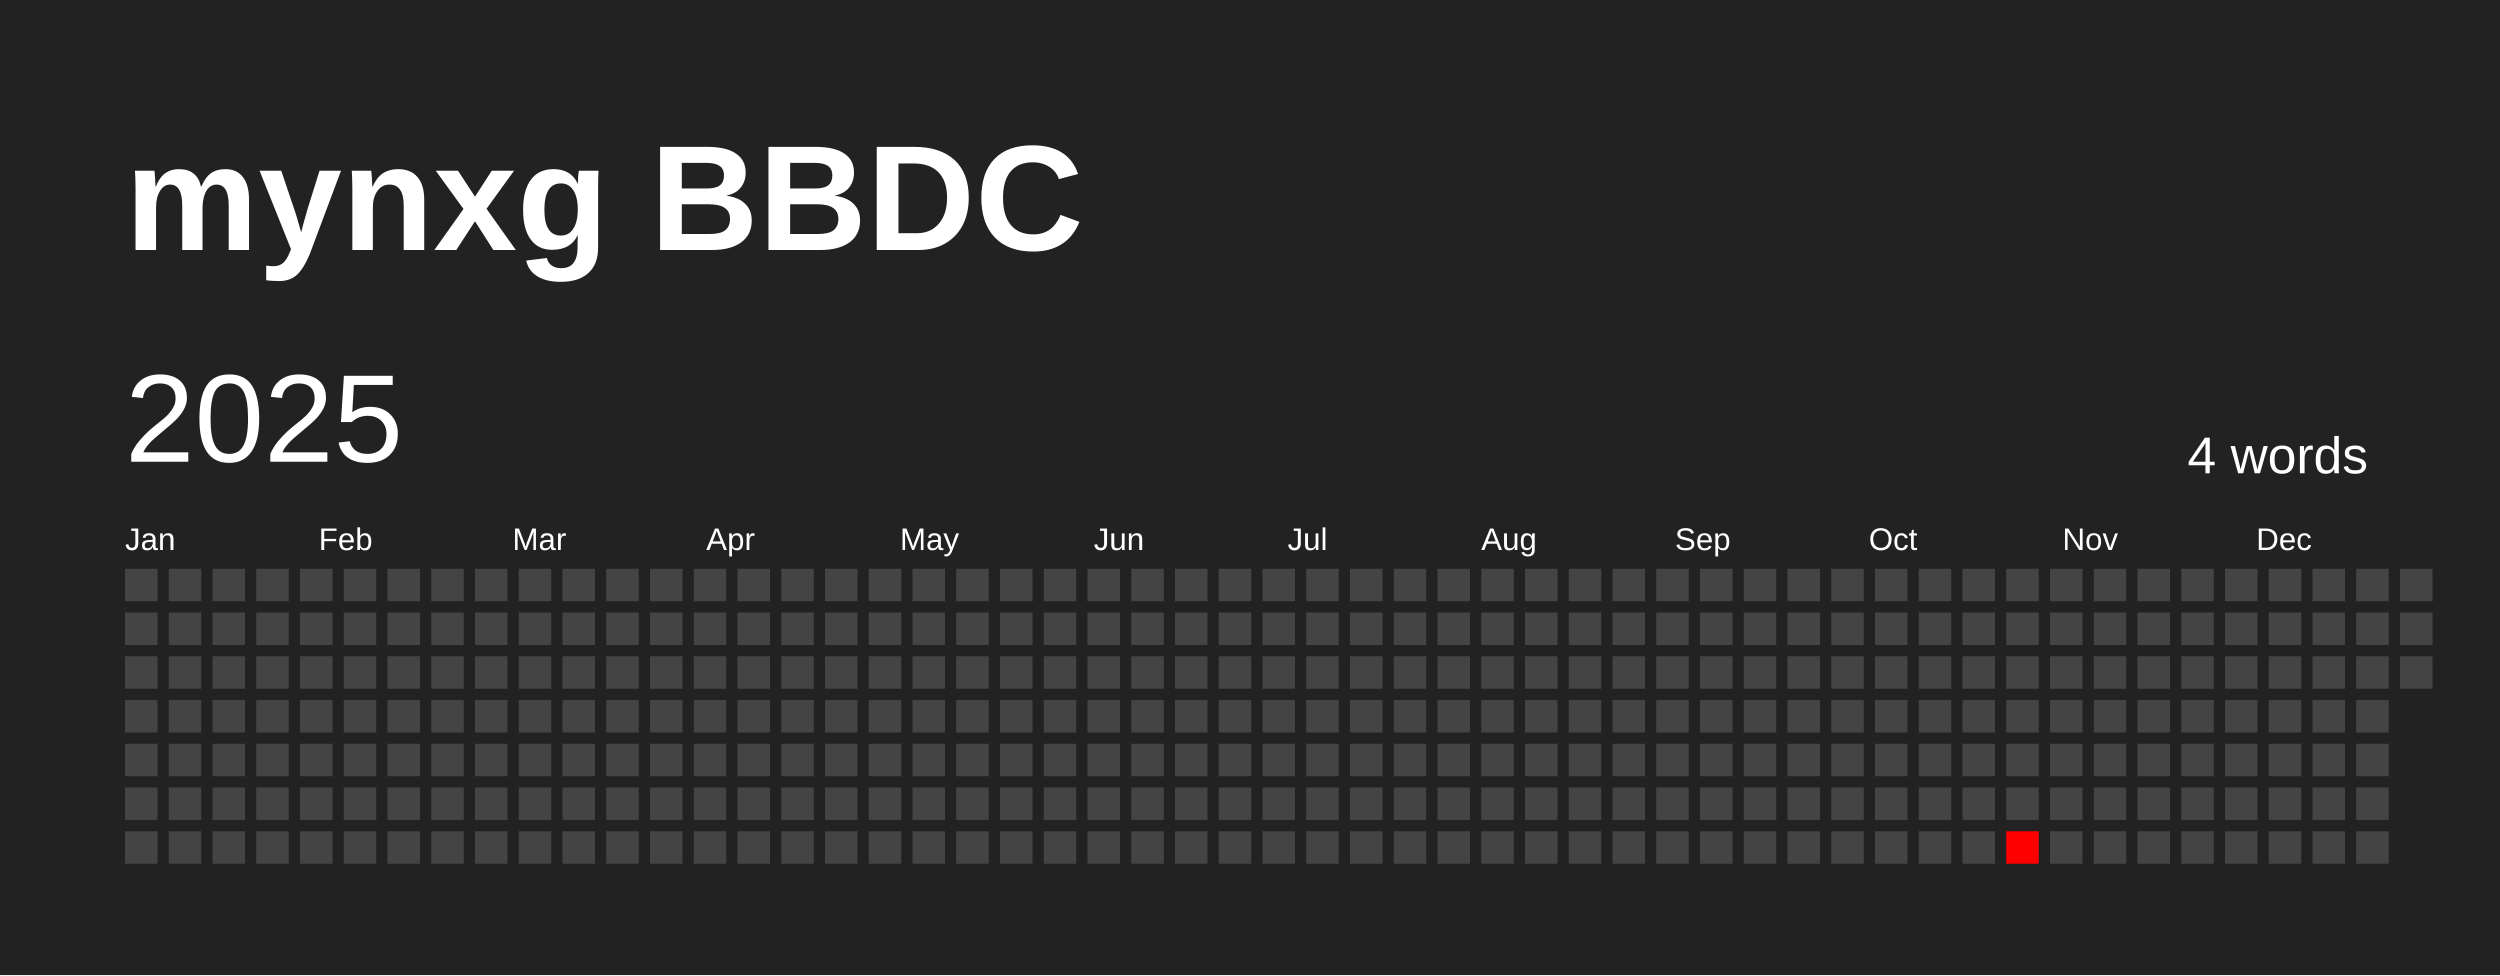
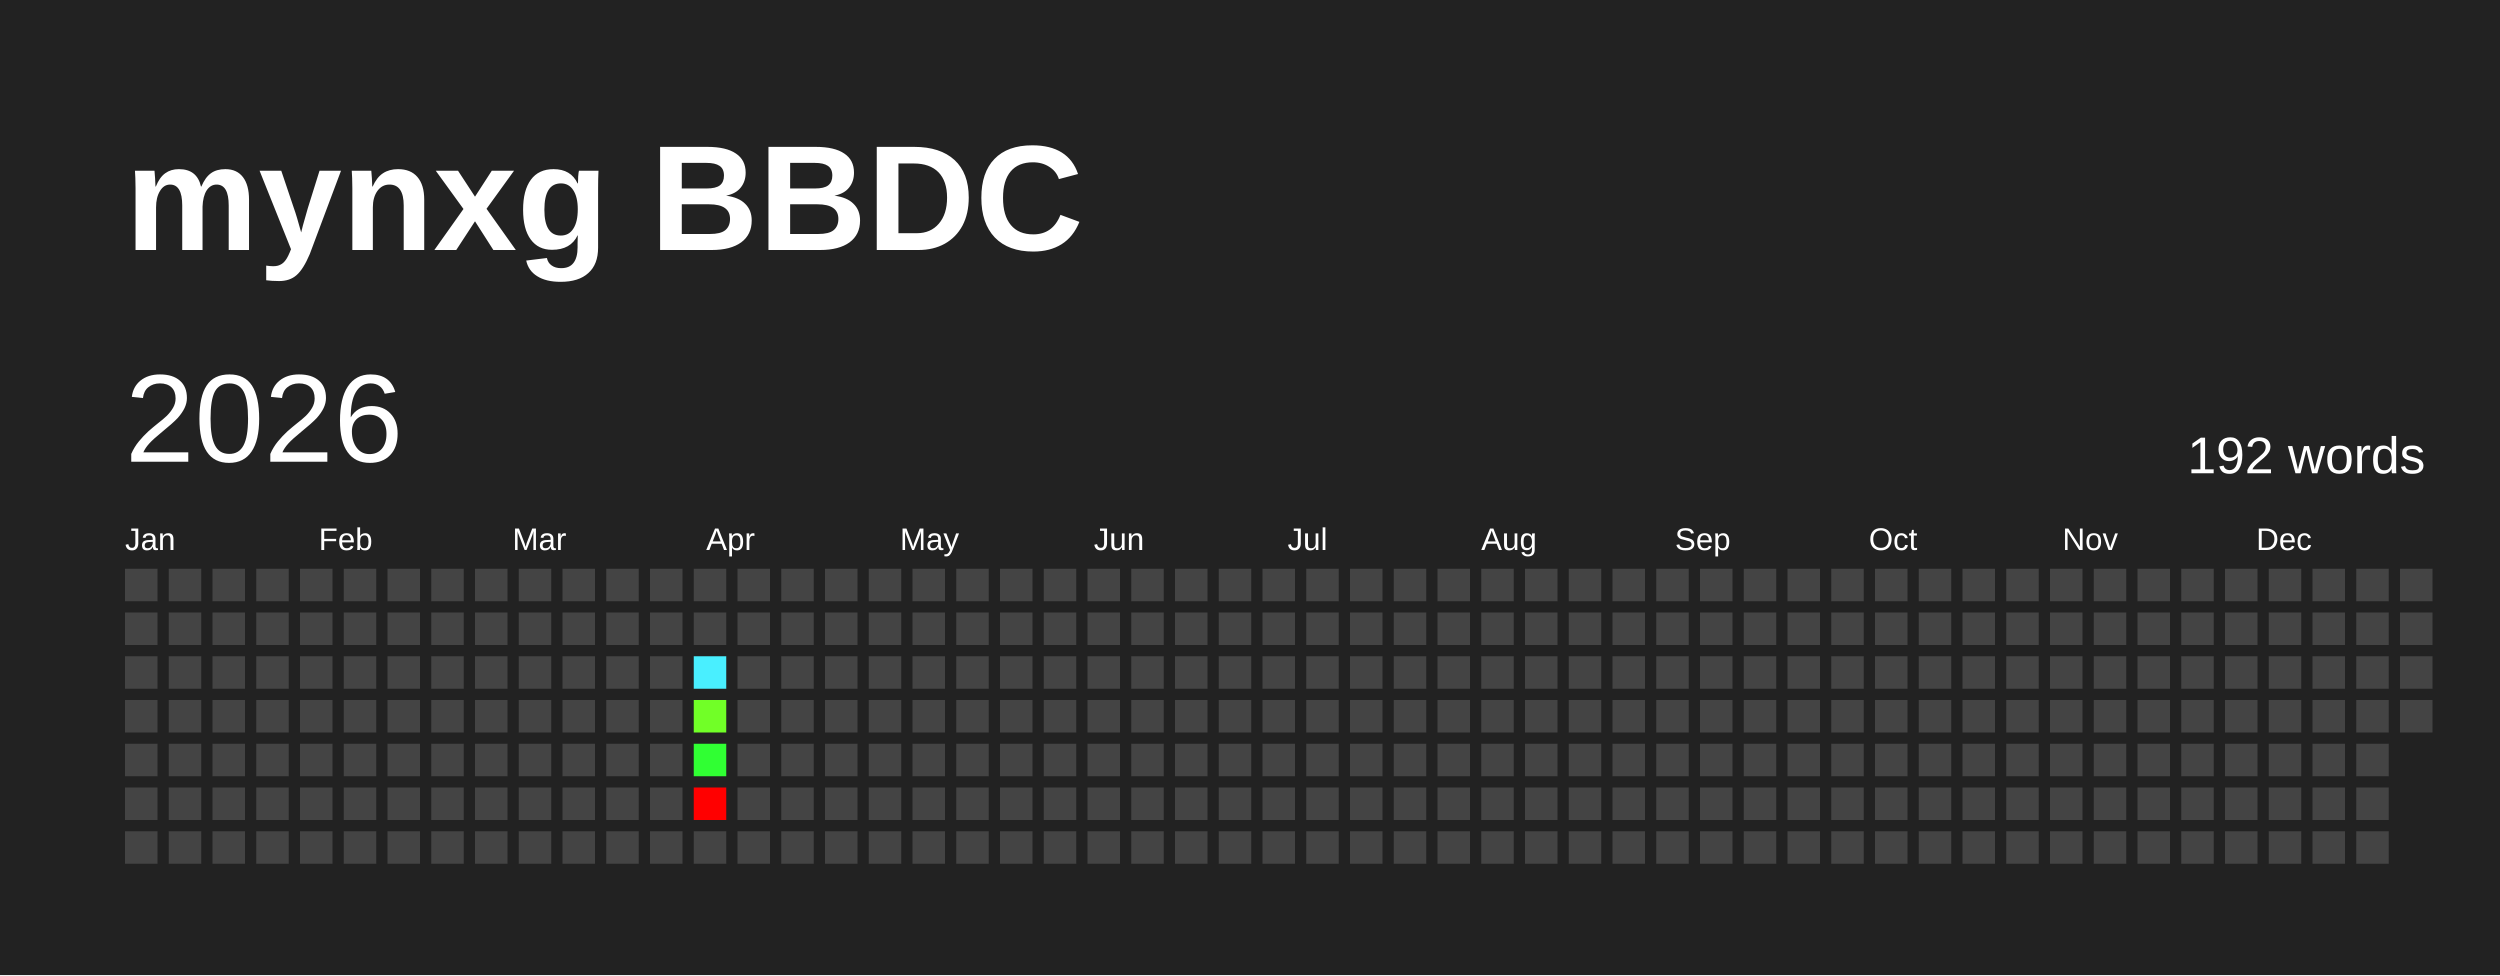
<svg xmlns="http://www.w3.org/2000/svg" baseProfile="full" height="78mm" version="1.1" viewBox="0,0,200,78" width="200mm">
  <defs />
  <rect fill="#222222" height="78" width="200" x="0" y="0" />
  <text fill="#FFFFFF" style="font-size:12px; font-family:Arial; font-weight:bold;" x="10" y="20">mynxg BBDC</text>
-   <text dominant-baseline="hanging" fill="#FFFFFF" style="font-size:10.0px; font-family:Arial;" x="10" y="30">2025</text>
-   <text dominant-baseline="hanging" fill="#FFFFFF" style="font-size:4.125px; font-family:Arial;" x="175" y="35">4 words</text>
+   <text dominant-baseline="hanging" fill="#FFFFFF" style="font-size:10.0px; font-family:Arial;" x="10" y="30">2026</text>
+   <text dominant-baseline="hanging" fill="#FFFFFF" style="font-size:4.125px; font-family:Arial;" x="175" y="35">192 words</text>
  <text fill="#FFFFFF" style="font-size:2.5px; font-family:Arial" x="10.0" y="44">Jan</text>
  <text fill="#FFFFFF" style="font-size:2.5px; font-family:Arial" x="25.5" y="44">Feb</text>
  <text fill="#FFFFFF" style="font-size:2.5px; font-family:Arial" x="41.0" y="44">Mar</text>
  <text fill="#FFFFFF" style="font-size:2.5px; font-family:Arial" x="56.5" y="44">Apr</text>
  <text fill="#FFFFFF" style="font-size:2.5px; font-family:Arial" x="72.0" y="44">May</text>
  <text fill="#FFFFFF" style="font-size:2.5px; font-family:Arial" x="87.5" y="44">Jun</text>
  <text fill="#FFFFFF" style="font-size:2.5px; font-family:Arial" x="103.0" y="44">Jul</text>
  <text fill="#FFFFFF" style="font-size:2.5px; font-family:Arial" x="118.5" y="44">Aug</text>
  <text fill="#FFFFFF" style="font-size:2.5px; font-family:Arial" x="134.0" y="44">Sep</text>
  <text fill="#FFFFFF" style="font-size:2.5px; font-family:Arial" x="149.5" y="44">Oct</text>
  <text fill="#FFFFFF" style="font-size:2.5px; font-family:Arial" x="165.0" y="44">Nov</text>
  <text fill="#FFFFFF" style="font-size:2.5px; font-family:Arial" x="180.5" y="44">Dec</text>
  <rect fill="#444444" height="2.6" width="2.6" x="10.0" y="45.5" />
  <rect fill="#444444" height="2.6" width="2.6" x="10.0" y="49.0" />
  <rect fill="#444444" height="2.6" width="2.6" x="10.0" y="52.5" />
  <rect fill="#444444" height="2.6" width="2.6" x="10.0" y="56.0" />
  <rect fill="#444444" height="2.6" width="2.6" x="10.0" y="59.5" />
  <rect fill="#444444" height="2.6" width="2.6" x="10.0" y="63.0" />
  <rect fill="#444444" height="2.6" width="2.6" x="10.0" y="66.5" />
  <rect fill="#444444" height="2.6" width="2.6" x="13.5" y="45.5" />
  <rect fill="#444444" height="2.6" width="2.6" x="13.5" y="49.0" />
  <rect fill="#444444" height="2.6" width="2.6" x="13.5" y="52.5" />
  <rect fill="#444444" height="2.6" width="2.6" x="13.5" y="56.0" />
  <rect fill="#444444" height="2.6" width="2.6" x="13.5" y="59.5" />
  <rect fill="#444444" height="2.6" width="2.6" x="13.5" y="63.0" />
  <rect fill="#444444" height="2.6" width="2.6" x="13.5" y="66.5" />
  <rect fill="#444444" height="2.6" width="2.6" x="17.0" y="45.5" />
  <rect fill="#444444" height="2.6" width="2.6" x="17.0" y="49.0" />
  <rect fill="#444444" height="2.6" width="2.6" x="17.0" y="52.5" />
  <rect fill="#444444" height="2.6" width="2.6" x="17.0" y="56.0" />
  <rect fill="#444444" height="2.6" width="2.6" x="17.0" y="59.5" />
  <rect fill="#444444" height="2.6" width="2.6" x="17.0" y="63.0" />
  <rect fill="#444444" height="2.6" width="2.6" x="17.0" y="66.5" />
  <rect fill="#444444" height="2.6" width="2.6" x="20.5" y="45.5" />
  <rect fill="#444444" height="2.6" width="2.6" x="20.5" y="49.0" />
  <rect fill="#444444" height="2.6" width="2.6" x="20.5" y="52.5" />
  <rect fill="#444444" height="2.6" width="2.6" x="20.5" y="56.0" />
  <rect fill="#444444" height="2.6" width="2.6" x="20.5" y="59.5" />
  <rect fill="#444444" height="2.6" width="2.6" x="20.5" y="63.0" />
  <rect fill="#444444" height="2.6" width="2.6" x="20.5" y="66.5" />
  <rect fill="#444444" height="2.6" width="2.6" x="24.0" y="45.5" />
  <rect fill="#444444" height="2.6" width="2.6" x="24.0" y="49.0" />
  <rect fill="#444444" height="2.6" width="2.6" x="24.0" y="52.5" />
  <rect fill="#444444" height="2.6" width="2.6" x="24.0" y="56.0" />
  <rect fill="#444444" height="2.6" width="2.6" x="24.0" y="59.5" />
  <rect fill="#444444" height="2.6" width="2.6" x="24.0" y="63.0" />
  <rect fill="#444444" height="2.6" width="2.6" x="24.0" y="66.5" />
  <rect fill="#444444" height="2.6" width="2.6" x="27.5" y="45.5" />
  <rect fill="#444444" height="2.6" width="2.6" x="27.5" y="49.0" />
  <rect fill="#444444" height="2.6" width="2.6" x="27.5" y="52.5" />
  <rect fill="#444444" height="2.6" width="2.6" x="27.5" y="56.0" />
  <rect fill="#444444" height="2.6" width="2.6" x="27.5" y="59.5" />
  <rect fill="#444444" height="2.6" width="2.6" x="27.5" y="63.0" />
  <rect fill="#444444" height="2.6" width="2.6" x="27.5" y="66.5" />
  <rect fill="#444444" height="2.6" width="2.6" x="31.0" y="45.5" />
  <rect fill="#444444" height="2.6" width="2.6" x="31.0" y="49.0" />
  <rect fill="#444444" height="2.6" width="2.6" x="31.0" y="52.5" />
  <rect fill="#444444" height="2.6" width="2.6" x="31.0" y="56.0" />
  <rect fill="#444444" height="2.6" width="2.6" x="31.0" y="59.5" />
  <rect fill="#444444" height="2.6" width="2.6" x="31.0" y="63.0" />
  <rect fill="#444444" height="2.6" width="2.6" x="31.0" y="66.5" />
  <rect fill="#444444" height="2.6" width="2.6" x="34.5" y="45.5" />
  <rect fill="#444444" height="2.6" width="2.6" x="34.5" y="49.0" />
  <rect fill="#444444" height="2.6" width="2.6" x="34.5" y="52.5" />
  <rect fill="#444444" height="2.6" width="2.6" x="34.5" y="56.0" />
  <rect fill="#444444" height="2.6" width="2.6" x="34.5" y="59.5" />
  <rect fill="#444444" height="2.6" width="2.6" x="34.5" y="63.0" />
  <rect fill="#444444" height="2.6" width="2.6" x="34.5" y="66.5" />
  <rect fill="#444444" height="2.6" width="2.6" x="38.0" y="45.5" />
  <rect fill="#444444" height="2.6" width="2.6" x="38.0" y="49.0" />
  <rect fill="#444444" height="2.6" width="2.6" x="38.0" y="52.5" />
  <rect fill="#444444" height="2.6" width="2.6" x="38.0" y="56.0" />
  <rect fill="#444444" height="2.6" width="2.6" x="38.0" y="59.5" />
  <rect fill="#444444" height="2.6" width="2.6" x="38.0" y="63.0" />
  <rect fill="#444444" height="2.6" width="2.6" x="38.0" y="66.5" />
  <rect fill="#444444" height="2.6" width="2.6" x="41.5" y="45.5" />
  <rect fill="#444444" height="2.6" width="2.6" x="41.5" y="49.0" />
  <rect fill="#444444" height="2.6" width="2.6" x="41.5" y="52.5" />
  <rect fill="#444444" height="2.6" width="2.6" x="41.5" y="56.0" />
  <rect fill="#444444" height="2.6" width="2.6" x="41.5" y="59.5" />
  <rect fill="#444444" height="2.6" width="2.6" x="41.5" y="63.0" />
  <rect fill="#444444" height="2.6" width="2.6" x="41.5" y="66.5" />
  <rect fill="#444444" height="2.6" width="2.6" x="45.0" y="45.5" />
  <rect fill="#444444" height="2.6" width="2.6" x="45.0" y="49.0" />
  <rect fill="#444444" height="2.6" width="2.6" x="45.0" y="52.5" />
  <rect fill="#444444" height="2.6" width="2.6" x="45.0" y="56.0" />
  <rect fill="#444444" height="2.6" width="2.6" x="45.0" y="59.5" />
  <rect fill="#444444" height="2.6" width="2.6" x="45.0" y="63.0" />
  <rect fill="#444444" height="2.6" width="2.6" x="45.0" y="66.5" />
  <rect fill="#444444" height="2.6" width="2.6" x="48.5" y="45.5" />
  <rect fill="#444444" height="2.6" width="2.6" x="48.5" y="49.0" />
  <rect fill="#444444" height="2.6" width="2.6" x="48.5" y="52.5" />
  <rect fill="#444444" height="2.6" width="2.6" x="48.5" y="56.0" />
  <rect fill="#444444" height="2.6" width="2.6" x="48.5" y="59.5" />
  <rect fill="#444444" height="2.6" width="2.6" x="48.5" y="63.0" />
  <rect fill="#444444" height="2.6" width="2.6" x="48.5" y="66.5" />
  <rect fill="#444444" height="2.6" width="2.6" x="52.0" y="45.5" />
  <rect fill="#444444" height="2.6" width="2.6" x="52.0" y="49.0" />
  <rect fill="#444444" height="2.6" width="2.6" x="52.0" y="52.5" />
  <rect fill="#444444" height="2.6" width="2.6" x="52.0" y="56.0" />
  <rect fill="#444444" height="2.6" width="2.6" x="52.0" y="59.5" />
  <rect fill="#444444" height="2.6" width="2.6" x="52.0" y="63.0" />
  <rect fill="#444444" height="2.6" width="2.6" x="52.0" y="66.5" />
  <rect fill="#444444" height="2.6" width="2.6" x="55.5" y="45.5" />
  <rect fill="#444444" height="2.6" width="2.6" x="55.5" y="49.0" />
-   <rect fill="#444444" height="2.6" width="2.6" x="55.5" y="52.5" />
-   <rect fill="#444444" height="2.6" width="2.6" x="55.5" y="56.0" />
-   <rect fill="#444444" height="2.6" width="2.6" x="55.5" y="59.5" />
-   <rect fill="#444444" height="2.6" width="2.6" x="55.5" y="63.0" />
+   <rect fill="#49efff" height="2.6" width="2.6" x="55.5" y="52.5" />
+   <rect fill="#71ff27" height="2.6" width="2.6" x="55.5" y="56.0" />
+   <rect fill="#30ff33" height="2.6" width="2.6" x="55.5" y="59.5" />
+   <rect fill="red" height="2.6" width="2.6" x="55.5" y="63.0" />
  <rect fill="#444444" height="2.6" width="2.6" x="55.5" y="66.5" />
  <rect fill="#444444" height="2.6" width="2.6" x="59.0" y="45.5" />
  <rect fill="#444444" height="2.6" width="2.6" x="59.0" y="49.0" />
  <rect fill="#444444" height="2.6" width="2.6" x="59.0" y="52.5" />
  <rect fill="#444444" height="2.6" width="2.6" x="59.0" y="56.0" />
  <rect fill="#444444" height="2.6" width="2.6" x="59.0" y="59.5" />
  <rect fill="#444444" height="2.6" width="2.6" x="59.0" y="63.0" />
  <rect fill="#444444" height="2.6" width="2.6" x="59.0" y="66.5" />
  <rect fill="#444444" height="2.6" width="2.6" x="62.5" y="45.5" />
  <rect fill="#444444" height="2.6" width="2.6" x="62.5" y="49.0" />
  <rect fill="#444444" height="2.6" width="2.6" x="62.5" y="52.5" />
  <rect fill="#444444" height="2.6" width="2.6" x="62.5" y="56.0" />
  <rect fill="#444444" height="2.6" width="2.6" x="62.5" y="59.5" />
  <rect fill="#444444" height="2.6" width="2.6" x="62.5" y="63.0" />
  <rect fill="#444444" height="2.6" width="2.6" x="62.5" y="66.5" />
  <rect fill="#444444" height="2.6" width="2.6" x="66.0" y="45.5" />
  <rect fill="#444444" height="2.6" width="2.6" x="66.0" y="49.0" />
  <rect fill="#444444" height="2.6" width="2.6" x="66.0" y="52.5" />
  <rect fill="#444444" height="2.6" width="2.6" x="66.0" y="56.0" />
  <rect fill="#444444" height="2.6" width="2.6" x="66.0" y="59.5" />
  <rect fill="#444444" height="2.6" width="2.6" x="66.0" y="63.0" />
  <rect fill="#444444" height="2.6" width="2.6" x="66.0" y="66.5" />
  <rect fill="#444444" height="2.6" width="2.6" x="69.5" y="45.5" />
  <rect fill="#444444" height="2.6" width="2.6" x="69.5" y="49.0" />
  <rect fill="#444444" height="2.6" width="2.6" x="69.5" y="52.5" />
  <rect fill="#444444" height="2.6" width="2.6" x="69.5" y="56.0" />
  <rect fill="#444444" height="2.6" width="2.6" x="69.5" y="59.5" />
  <rect fill="#444444" height="2.6" width="2.6" x="69.5" y="63.0" />
  <rect fill="#444444" height="2.6" width="2.6" x="69.5" y="66.5" />
  <rect fill="#444444" height="2.6" width="2.6" x="73.0" y="45.5" />
  <rect fill="#444444" height="2.6" width="2.6" x="73.0" y="49.0" />
  <rect fill="#444444" height="2.6" width="2.6" x="73.0" y="52.5" />
  <rect fill="#444444" height="2.6" width="2.6" x="73.0" y="56.0" />
  <rect fill="#444444" height="2.6" width="2.6" x="73.0" y="59.5" />
  <rect fill="#444444" height="2.6" width="2.6" x="73.0" y="63.0" />
  <rect fill="#444444" height="2.6" width="2.6" x="73.0" y="66.5" />
  <rect fill="#444444" height="2.6" width="2.6" x="76.5" y="45.5" />
  <rect fill="#444444" height="2.6" width="2.6" x="76.5" y="49.0" />
  <rect fill="#444444" height="2.6" width="2.6" x="76.5" y="52.5" />
  <rect fill="#444444" height="2.6" width="2.6" x="76.5" y="56.0" />
  <rect fill="#444444" height="2.6" width="2.6" x="76.5" y="59.5" />
  <rect fill="#444444" height="2.6" width="2.6" x="76.5" y="63.0" />
  <rect fill="#444444" height="2.6" width="2.6" x="76.5" y="66.5" />
  <rect fill="#444444" height="2.6" width="2.6" x="80.0" y="45.5" />
  <rect fill="#444444" height="2.6" width="2.6" x="80.0" y="49.0" />
  <rect fill="#444444" height="2.6" width="2.6" x="80.0" y="52.5" />
  <rect fill="#444444" height="2.6" width="2.6" x="80.0" y="56.0" />
  <rect fill="#444444" height="2.6" width="2.6" x="80.0" y="59.5" />
  <rect fill="#444444" height="2.6" width="2.6" x="80.0" y="63.0" />
  <rect fill="#444444" height="2.6" width="2.6" x="80.0" y="66.5" />
  <rect fill="#444444" height="2.6" width="2.6" x="83.5" y="45.5" />
  <rect fill="#444444" height="2.6" width="2.6" x="83.5" y="49.0" />
  <rect fill="#444444" height="2.6" width="2.6" x="83.5" y="52.5" />
  <rect fill="#444444" height="2.6" width="2.6" x="83.5" y="56.0" />
  <rect fill="#444444" height="2.6" width="2.6" x="83.5" y="59.5" />
  <rect fill="#444444" height="2.6" width="2.6" x="83.5" y="63.0" />
  <rect fill="#444444" height="2.6" width="2.6" x="83.5" y="66.5" />
  <rect fill="#444444" height="2.6" width="2.6" x="87.0" y="45.5" />
  <rect fill="#444444" height="2.6" width="2.6" x="87.0" y="49.0" />
  <rect fill="#444444" height="2.6" width="2.6" x="87.0" y="52.5" />
  <rect fill="#444444" height="2.6" width="2.6" x="87.0" y="56.0" />
  <rect fill="#444444" height="2.6" width="2.6" x="87.0" y="59.5" />
  <rect fill="#444444" height="2.6" width="2.6" x="87.0" y="63.0" />
  <rect fill="#444444" height="2.6" width="2.6" x="87.0" y="66.5" />
  <rect fill="#444444" height="2.6" width="2.6" x="90.5" y="45.5" />
  <rect fill="#444444" height="2.6" width="2.6" x="90.5" y="49.0" />
  <rect fill="#444444" height="2.6" width="2.6" x="90.5" y="52.5" />
  <rect fill="#444444" height="2.6" width="2.6" x="90.5" y="56.0" />
  <rect fill="#444444" height="2.6" width="2.6" x="90.5" y="59.5" />
  <rect fill="#444444" height="2.6" width="2.6" x="90.5" y="63.0" />
  <rect fill="#444444" height="2.6" width="2.6" x="90.5" y="66.5" />
  <rect fill="#444444" height="2.6" width="2.6" x="94.0" y="45.5" />
  <rect fill="#444444" height="2.6" width="2.6" x="94.0" y="49.0" />
  <rect fill="#444444" height="2.6" width="2.6" x="94.0" y="52.5" />
  <rect fill="#444444" height="2.6" width="2.6" x="94.0" y="56.0" />
  <rect fill="#444444" height="2.6" width="2.6" x="94.0" y="59.5" />
  <rect fill="#444444" height="2.6" width="2.6" x="94.0" y="63.0" />
  <rect fill="#444444" height="2.6" width="2.6" x="94.0" y="66.5" />
  <rect fill="#444444" height="2.6" width="2.6" x="97.5" y="45.5" />
  <rect fill="#444444" height="2.6" width="2.6" x="97.5" y="49.0" />
  <rect fill="#444444" height="2.6" width="2.6" x="97.5" y="52.5" />
  <rect fill="#444444" height="2.6" width="2.6" x="97.5" y="56.0" />
  <rect fill="#444444" height="2.6" width="2.6" x="97.5" y="59.5" />
  <rect fill="#444444" height="2.6" width="2.6" x="97.5" y="63.0" />
  <rect fill="#444444" height="2.6" width="2.6" x="97.5" y="66.5" />
  <rect fill="#444444" height="2.6" width="2.6" x="101.0" y="45.5" />
  <rect fill="#444444" height="2.6" width="2.6" x="101.0" y="49.0" />
  <rect fill="#444444" height="2.6" width="2.6" x="101.0" y="52.5" />
  <rect fill="#444444" height="2.6" width="2.6" x="101.0" y="56.0" />
  <rect fill="#444444" height="2.6" width="2.6" x="101.0" y="59.5" />
  <rect fill="#444444" height="2.6" width="2.6" x="101.0" y="63.0" />
  <rect fill="#444444" height="2.6" width="2.6" x="101.0" y="66.5" />
  <rect fill="#444444" height="2.6" width="2.6" x="104.5" y="45.5" />
  <rect fill="#444444" height="2.6" width="2.6" x="104.5" y="49.0" />
  <rect fill="#444444" height="2.6" width="2.6" x="104.5" y="52.5" />
  <rect fill="#444444" height="2.6" width="2.6" x="104.5" y="56.0" />
  <rect fill="#444444" height="2.6" width="2.6" x="104.5" y="59.5" />
  <rect fill="#444444" height="2.6" width="2.6" x="104.5" y="63.0" />
  <rect fill="#444444" height="2.6" width="2.6" x="104.5" y="66.5" />
  <rect fill="#444444" height="2.6" width="2.6" x="108.0" y="45.5" />
  <rect fill="#444444" height="2.6" width="2.6" x="108.0" y="49.0" />
  <rect fill="#444444" height="2.6" width="2.6" x="108.0" y="52.5" />
  <rect fill="#444444" height="2.6" width="2.6" x="108.0" y="56.0" />
  <rect fill="#444444" height="2.6" width="2.6" x="108.0" y="59.5" />
  <rect fill="#444444" height="2.6" width="2.6" x="108.0" y="63.0" />
  <rect fill="#444444" height="2.6" width="2.6" x="108.0" y="66.5" />
  <rect fill="#444444" height="2.6" width="2.6" x="111.5" y="45.5" />
  <rect fill="#444444" height="2.6" width="2.6" x="111.5" y="49.0" />
  <rect fill="#444444" height="2.6" width="2.6" x="111.5" y="52.5" />
  <rect fill="#444444" height="2.6" width="2.6" x="111.5" y="56.0" />
  <rect fill="#444444" height="2.6" width="2.6" x="111.5" y="59.5" />
  <rect fill="#444444" height="2.6" width="2.6" x="111.5" y="63.0" />
  <rect fill="#444444" height="2.6" width="2.6" x="111.5" y="66.5" />
  <rect fill="#444444" height="2.6" width="2.6" x="115.0" y="45.5" />
  <rect fill="#444444" height="2.6" width="2.6" x="115.0" y="49.0" />
  <rect fill="#444444" height="2.6" width="2.6" x="115.0" y="52.5" />
  <rect fill="#444444" height="2.6" width="2.6" x="115.0" y="56.0" />
  <rect fill="#444444" height="2.6" width="2.6" x="115.0" y="59.5" />
  <rect fill="#444444" height="2.6" width="2.6" x="115.0" y="63.0" />
  <rect fill="#444444" height="2.6" width="2.6" x="115.0" y="66.5" />
  <rect fill="#444444" height="2.6" width="2.6" x="118.5" y="45.5" />
  <rect fill="#444444" height="2.6" width="2.6" x="118.5" y="49.0" />
  <rect fill="#444444" height="2.6" width="2.6" x="118.5" y="52.5" />
  <rect fill="#444444" height="2.6" width="2.6" x="118.5" y="56.0" />
  <rect fill="#444444" height="2.6" width="2.6" x="118.5" y="59.5" />
  <rect fill="#444444" height="2.6" width="2.6" x="118.5" y="63.0" />
  <rect fill="#444444" height="2.6" width="2.6" x="118.5" y="66.5" />
  <rect fill="#444444" height="2.6" width="2.6" x="122.0" y="45.5" />
  <rect fill="#444444" height="2.6" width="2.6" x="122.0" y="49.0" />
  <rect fill="#444444" height="2.6" width="2.6" x="122.0" y="52.5" />
  <rect fill="#444444" height="2.6" width="2.6" x="122.0" y="56.0" />
  <rect fill="#444444" height="2.6" width="2.6" x="122.0" y="59.5" />
  <rect fill="#444444" height="2.6" width="2.6" x="122.0" y="63.0" />
  <rect fill="#444444" height="2.6" width="2.6" x="122.0" y="66.5" />
  <rect fill="#444444" height="2.6" width="2.6" x="125.5" y="45.5" />
  <rect fill="#444444" height="2.6" width="2.6" x="125.5" y="49.0" />
  <rect fill="#444444" height="2.6" width="2.6" x="125.5" y="52.5" />
  <rect fill="#444444" height="2.6" width="2.6" x="125.5" y="56.0" />
  <rect fill="#444444" height="2.6" width="2.6" x="125.5" y="59.5" />
  <rect fill="#444444" height="2.6" width="2.6" x="125.5" y="63.0" />
  <rect fill="#444444" height="2.6" width="2.6" x="125.5" y="66.5" />
  <rect fill="#444444" height="2.6" width="2.6" x="129.0" y="45.5" />
  <rect fill="#444444" height="2.6" width="2.6" x="129.0" y="49.0" />
  <rect fill="#444444" height="2.6" width="2.6" x="129.0" y="52.5" />
  <rect fill="#444444" height="2.6" width="2.6" x="129.0" y="56.0" />
  <rect fill="#444444" height="2.6" width="2.6" x="129.0" y="59.5" />
  <rect fill="#444444" height="2.6" width="2.6" x="129.0" y="63.0" />
  <rect fill="#444444" height="2.6" width="2.6" x="129.0" y="66.5" />
  <rect fill="#444444" height="2.6" width="2.6" x="132.5" y="45.5" />
  <rect fill="#444444" height="2.6" width="2.6" x="132.5" y="49.0" />
  <rect fill="#444444" height="2.6" width="2.6" x="132.5" y="52.5" />
  <rect fill="#444444" height="2.6" width="2.6" x="132.5" y="56.0" />
  <rect fill="#444444" height="2.6" width="2.6" x="132.5" y="59.5" />
  <rect fill="#444444" height="2.6" width="2.6" x="132.5" y="63.0" />
  <rect fill="#444444" height="2.6" width="2.6" x="132.5" y="66.5" />
  <rect fill="#444444" height="2.6" width="2.6" x="136.0" y="45.5" />
  <rect fill="#444444" height="2.6" width="2.6" x="136.0" y="49.0" />
  <rect fill="#444444" height="2.6" width="2.6" x="136.0" y="52.5" />
  <rect fill="#444444" height="2.6" width="2.6" x="136.0" y="56.0" />
  <rect fill="#444444" height="2.6" width="2.6" x="136.0" y="59.5" />
  <rect fill="#444444" height="2.6" width="2.6" x="136.0" y="63.0" />
  <rect fill="#444444" height="2.6" width="2.6" x="136.0" y="66.5" />
  <rect fill="#444444" height="2.6" width="2.6" x="139.5" y="45.5" />
  <rect fill="#444444" height="2.6" width="2.6" x="139.5" y="49.0" />
  <rect fill="#444444" height="2.6" width="2.6" x="139.5" y="52.5" />
  <rect fill="#444444" height="2.6" width="2.6" x="139.5" y="56.0" />
  <rect fill="#444444" height="2.6" width="2.6" x="139.5" y="59.5" />
  <rect fill="#444444" height="2.6" width="2.6" x="139.5" y="63.0" />
  <rect fill="#444444" height="2.6" width="2.6" x="139.5" y="66.5" />
  <rect fill="#444444" height="2.6" width="2.6" x="143.0" y="45.5" />
  <rect fill="#444444" height="2.6" width="2.6" x="143.0" y="49.0" />
  <rect fill="#444444" height="2.6" width="2.6" x="143.0" y="52.5" />
  <rect fill="#444444" height="2.6" width="2.6" x="143.0" y="56.0" />
  <rect fill="#444444" height="2.6" width="2.6" x="143.0" y="59.5" />
  <rect fill="#444444" height="2.6" width="2.6" x="143.0" y="63.0" />
  <rect fill="#444444" height="2.6" width="2.6" x="143.0" y="66.5" />
  <rect fill="#444444" height="2.6" width="2.6" x="146.5" y="45.5" />
  <rect fill="#444444" height="2.6" width="2.6" x="146.5" y="49.0" />
  <rect fill="#444444" height="2.6" width="2.6" x="146.5" y="52.5" />
  <rect fill="#444444" height="2.6" width="2.6" x="146.5" y="56.0" />
  <rect fill="#444444" height="2.6" width="2.6" x="146.5" y="59.5" />
  <rect fill="#444444" height="2.6" width="2.6" x="146.5" y="63.0" />
  <rect fill="#444444" height="2.6" width="2.6" x="146.5" y="66.5" />
  <rect fill="#444444" height="2.6" width="2.6" x="150.0" y="45.5" />
  <rect fill="#444444" height="2.6" width="2.6" x="150.0" y="49.0" />
  <rect fill="#444444" height="2.6" width="2.6" x="150.0" y="52.5" />
  <rect fill="#444444" height="2.6" width="2.6" x="150.0" y="56.0" />
  <rect fill="#444444" height="2.6" width="2.6" x="150.0" y="59.5" />
  <rect fill="#444444" height="2.6" width="2.6" x="150.0" y="63.0" />
  <rect fill="#444444" height="2.6" width="2.6" x="150.0" y="66.5" />
  <rect fill="#444444" height="2.6" width="2.6" x="153.5" y="45.5" />
  <rect fill="#444444" height="2.6" width="2.6" x="153.5" y="49.0" />
  <rect fill="#444444" height="2.6" width="2.6" x="153.5" y="52.5" />
  <rect fill="#444444" height="2.6" width="2.6" x="153.5" y="56.0" />
  <rect fill="#444444" height="2.6" width="2.6" x="153.5" y="59.5" />
  <rect fill="#444444" height="2.6" width="2.6" x="153.5" y="63.0" />
  <rect fill="#444444" height="2.6" width="2.6" x="153.5" y="66.5" />
  <rect fill="#444444" height="2.6" width="2.6" x="157.0" y="45.5" />
  <rect fill="#444444" height="2.6" width="2.6" x="157.0" y="49.0" />
  <rect fill="#444444" height="2.6" width="2.6" x="157.0" y="52.5" />
  <rect fill="#444444" height="2.6" width="2.6" x="157.0" y="56.0" />
  <rect fill="#444444" height="2.6" width="2.6" x="157.0" y="59.5" />
  <rect fill="#444444" height="2.6" width="2.6" x="157.0" y="63.0" />
  <rect fill="#444444" height="2.6" width="2.6" x="157.0" y="66.5" />
  <rect fill="#444444" height="2.6" width="2.6" x="160.5" y="45.5" />
  <rect fill="#444444" height="2.6" width="2.6" x="160.5" y="49.0" />
  <rect fill="#444444" height="2.6" width="2.6" x="160.5" y="52.5" />
  <rect fill="#444444" height="2.6" width="2.6" x="160.5" y="56.0" />
  <rect fill="#444444" height="2.6" width="2.6" x="160.5" y="59.5" />
  <rect fill="#444444" height="2.6" width="2.6" x="160.5" y="63.0" />
-   <rect fill="#ff0000" height="2.6" width="2.6" x="160.5" y="66.5" />
+   <rect fill="#444444" height="2.6" width="2.6" x="160.5" y="66.5" />
  <rect fill="#444444" height="2.6" width="2.6" x="164.0" y="45.5" />
  <rect fill="#444444" height="2.6" width="2.6" x="164.0" y="49.0" />
  <rect fill="#444444" height="2.6" width="2.6" x="164.0" y="52.5" />
  <rect fill="#444444" height="2.6" width="2.6" x="164.0" y="56.0" />
  <rect fill="#444444" height="2.6" width="2.6" x="164.0" y="59.5" />
  <rect fill="#444444" height="2.6" width="2.6" x="164.0" y="63.0" />
  <rect fill="#444444" height="2.6" width="2.6" x="164.0" y="66.5" />
  <rect fill="#444444" height="2.6" width="2.6" x="167.5" y="45.5" />
  <rect fill="#444444" height="2.6" width="2.6" x="167.5" y="49.0" />
  <rect fill="#444444" height="2.6" width="2.6" x="167.5" y="52.5" />
  <rect fill="#444444" height="2.6" width="2.6" x="167.5" y="56.0" />
  <rect fill="#444444" height="2.6" width="2.6" x="167.5" y="59.5" />
  <rect fill="#444444" height="2.6" width="2.6" x="167.5" y="63.0" />
  <rect fill="#444444" height="2.6" width="2.6" x="167.5" y="66.5" />
  <rect fill="#444444" height="2.6" width="2.6" x="171.0" y="45.5" />
  <rect fill="#444444" height="2.6" width="2.6" x="171.0" y="49.0" />
  <rect fill="#444444" height="2.6" width="2.6" x="171.0" y="52.5" />
  <rect fill="#444444" height="2.6" width="2.6" x="171.0" y="56.0" />
  <rect fill="#444444" height="2.6" width="2.6" x="171.0" y="59.5" />
  <rect fill="#444444" height="2.6" width="2.6" x="171.0" y="63.0" />
  <rect fill="#444444" height="2.6" width="2.6" x="171.0" y="66.5" />
  <rect fill="#444444" height="2.6" width="2.6" x="174.5" y="45.5" />
  <rect fill="#444444" height="2.6" width="2.6" x="174.5" y="49.0" />
  <rect fill="#444444" height="2.6" width="2.6" x="174.5" y="52.5" />
  <rect fill="#444444" height="2.6" width="2.6" x="174.5" y="56.0" />
  <rect fill="#444444" height="2.6" width="2.6" x="174.5" y="59.5" />
  <rect fill="#444444" height="2.6" width="2.6" x="174.5" y="63.0" />
  <rect fill="#444444" height="2.6" width="2.6" x="174.5" y="66.5" />
  <rect fill="#444444" height="2.6" width="2.6" x="178.0" y="45.5" />
  <rect fill="#444444" height="2.6" width="2.6" x="178.0" y="49.0" />
  <rect fill="#444444" height="2.6" width="2.6" x="178.0" y="52.5" />
  <rect fill="#444444" height="2.6" width="2.6" x="178.0" y="56.0" />
  <rect fill="#444444" height="2.6" width="2.6" x="178.0" y="59.5" />
  <rect fill="#444444" height="2.6" width="2.6" x="178.0" y="63.0" />
  <rect fill="#444444" height="2.6" width="2.6" x="178.0" y="66.5" />
  <rect fill="#444444" height="2.6" width="2.6" x="181.5" y="45.5" />
  <rect fill="#444444" height="2.6" width="2.6" x="181.5" y="49.0" />
  <rect fill="#444444" height="2.6" width="2.6" x="181.5" y="52.5" />
  <rect fill="#444444" height="2.6" width="2.6" x="181.5" y="56.0" />
  <rect fill="#444444" height="2.6" width="2.6" x="181.5" y="59.5" />
  <rect fill="#444444" height="2.6" width="2.6" x="181.5" y="63.0" />
  <rect fill="#444444" height="2.6" width="2.6" x="181.5" y="66.5" />
  <rect fill="#444444" height="2.6" width="2.6" x="185.0" y="45.5" />
  <rect fill="#444444" height="2.6" width="2.6" x="185.0" y="49.0" />
  <rect fill="#444444" height="2.6" width="2.6" x="185.0" y="52.5" />
  <rect fill="#444444" height="2.6" width="2.6" x="185.0" y="56.0" />
  <rect fill="#444444" height="2.6" width="2.6" x="185.0" y="59.5" />
  <rect fill="#444444" height="2.6" width="2.6" x="185.0" y="63.0" />
  <rect fill="#444444" height="2.6" width="2.6" x="185.0" y="66.5" />
  <rect fill="#444444" height="2.6" width="2.6" x="188.5" y="45.5" />
  <rect fill="#444444" height="2.6" width="2.6" x="188.5" y="49.0" />
  <rect fill="#444444" height="2.6" width="2.6" x="188.5" y="52.5" />
  <rect fill="#444444" height="2.6" width="2.6" x="188.5" y="56.0" />
  <rect fill="#444444" height="2.6" width="2.6" x="188.5" y="59.5" />
  <rect fill="#444444" height="2.6" width="2.6" x="188.5" y="63.0" />
  <rect fill="#444444" height="2.6" width="2.6" x="188.5" y="66.5" />
  <rect fill="#444444" height="2.6" width="2.6" x="192.0" y="45.5" />
  <rect fill="#444444" height="2.6" width="2.6" x="192.0" y="49.0" />
  <rect fill="#444444" height="2.6" width="2.6" x="192.0" y="52.5" />
+   <rect fill="#444444" height="2.6" width="2.6" x="192.0" y="56.0" />
</svg>
